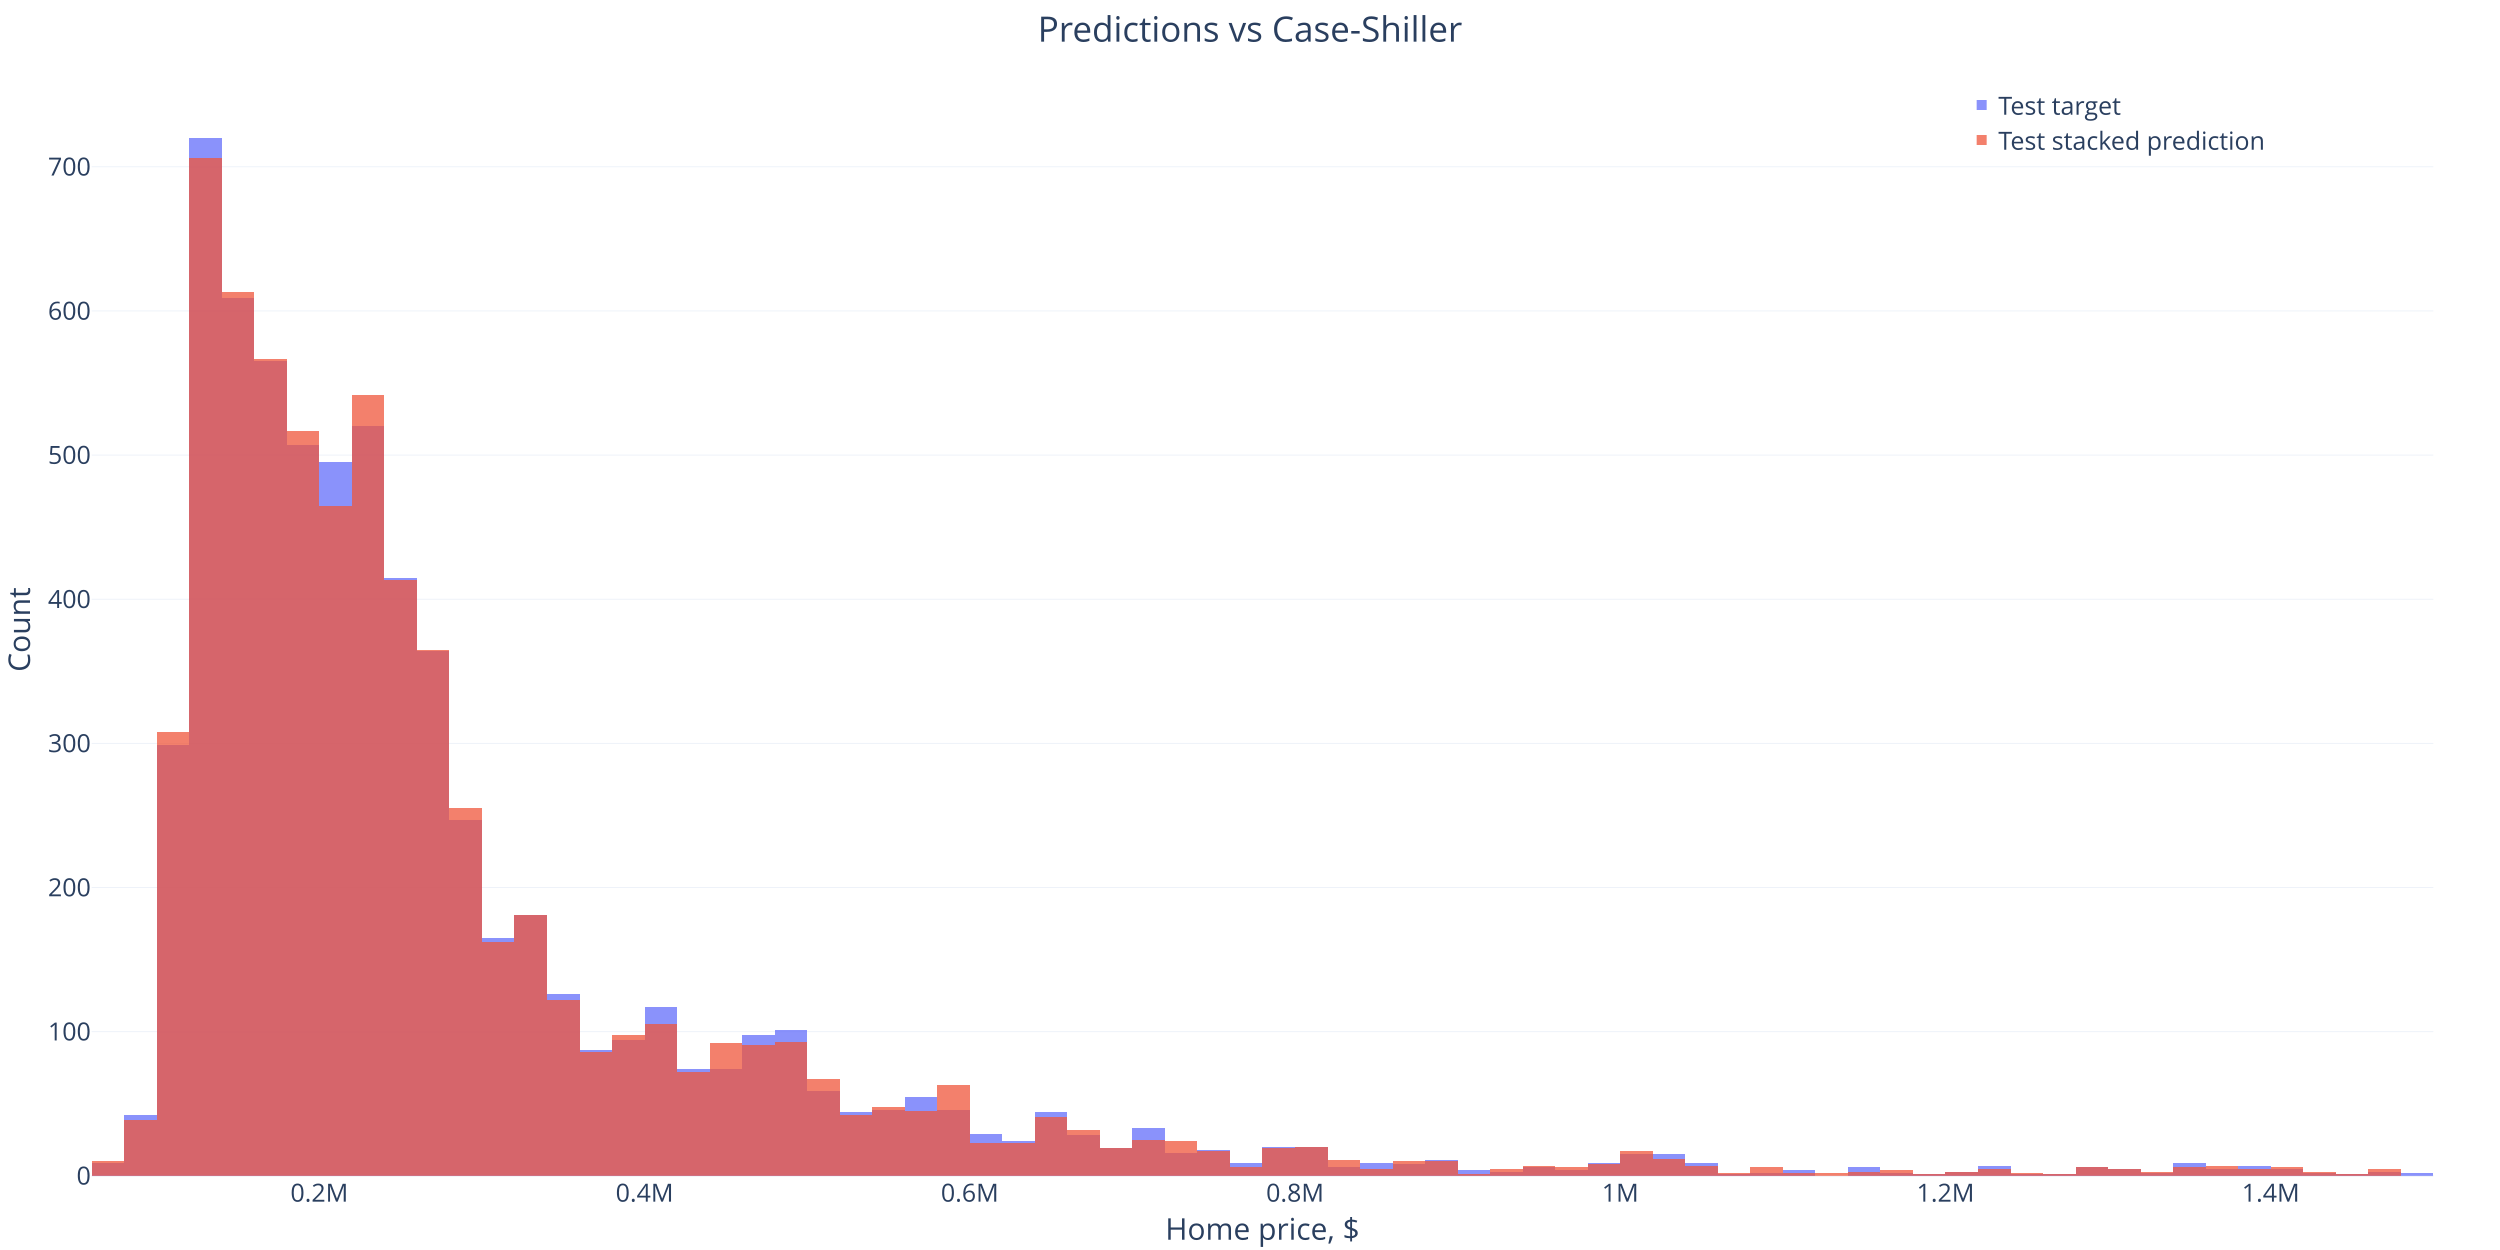
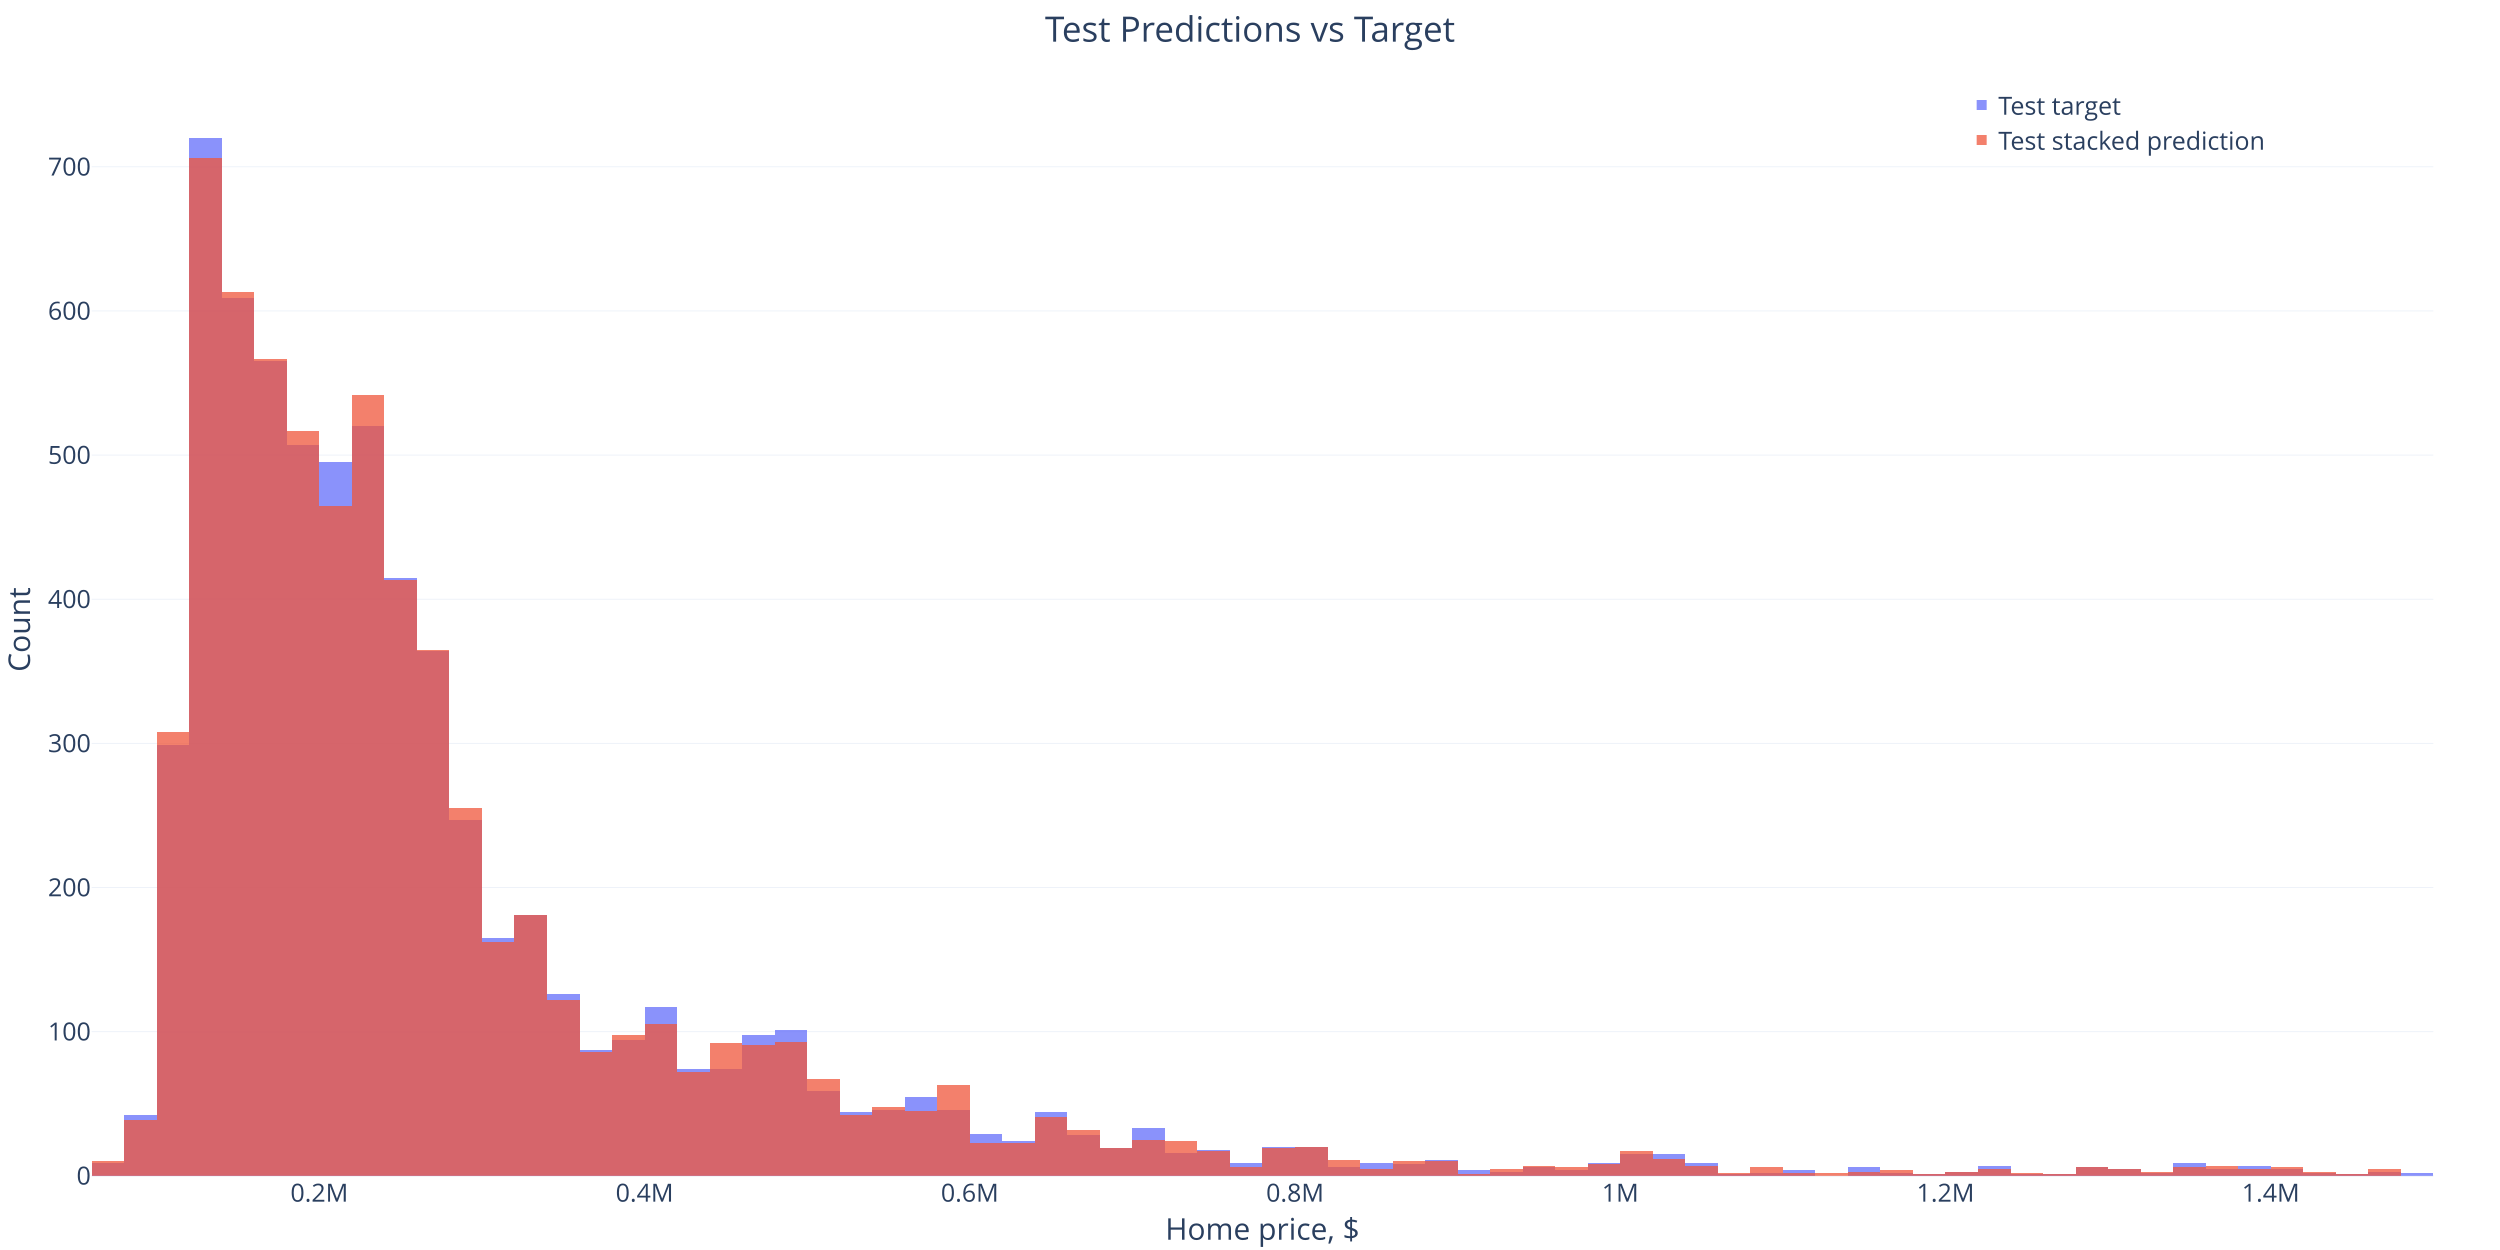
<svg xmlns="http://www.w3.org/2000/svg" class="main-svg" width="18000" height="9000" style="" viewBox="0 0 3000 1500">
  <rect x="0" y="0" width="3000" height="1500" style="fill: rgb(255, 255, 255); fill-opacity: 1;" />
-   <defs id="defs-9c1552">
+   <defs id="defs-052c07">
    <g class="clips">
-       <clipPath id="clip9c1552xyplot" class="plotclip">
+       <clipPath id="clip052c07xyplot" class="plotclip">
        <rect width="2810" height="1311" />
      </clipPath>
-       <clipPath class="axesclip" id="clip9c1552x">
+       <clipPath class="axesclip" id="clip052c07x">
        <rect x="110" y="0" width="2810" height="1500" />
      </clipPath>
-       <clipPath class="axesclip" id="clip9c1552y">
+       <clipPath class="axesclip" id="clip052c07y">
        <rect x="0" y="100" width="3000" height="1311" />
      </clipPath>
-       <clipPath class="axesclip" id="clip9c1552xy">
+       <clipPath class="axesclip" id="clip052c07xy">
        <rect x="110" y="100" width="2810" height="1311" />
      </clipPath>
    </g>
    <g class="gradients" />
    <g class="patterns" />
  </defs>
  <g class="bglayer" />
  <g class="layer-below">
    <g class="imagelayer" />
    <g class="shapelayer" />
  </g>
  <g class="cartesianlayer">
    <g class="subplot xy">
      <g class="layer-subplot">
        <g class="shapelayer" />
        <g class="imagelayer" />
      </g>
      <g class="minor-gridlayer">
        <g class="x" />
        <g class="y" />
      </g>
      <g class="gridlayer">
        <g class="x" />
        <g class="y">
          <path class="ygrid crisp" transform="translate(0,1238.02)" d="M110,0h2810" style="stroke: rgb(235, 240, 248); stroke-opacity: 1; stroke-width: 1px;" />
          <path class="ygrid crisp" transform="translate(0,1065.04)" d="M110,0h2810" style="stroke: rgb(235, 240, 248); stroke-opacity: 1; stroke-width: 1px;" />
          <path class="ygrid crisp" transform="translate(0,892.06)" d="M110,0h2810" style="stroke: rgb(235, 240, 248); stroke-opacity: 1; stroke-width: 1px;" />
          <path class="ygrid crisp" transform="translate(0,719.08)" d="M110,0h2810" style="stroke: rgb(235, 240, 248); stroke-opacity: 1; stroke-width: 1px;" />
          <path class="ygrid crisp" transform="translate(0,546.1)" d="M110,0h2810" style="stroke: rgb(235, 240, 248); stroke-opacity: 1; stroke-width: 1px;" />
          <path class="ygrid crisp" transform="translate(0,373.13)" d="M110,0h2810" style="stroke: rgb(235, 240, 248); stroke-opacity: 1; stroke-width: 1px;" />
          <path class="ygrid crisp" transform="translate(0,200.15)" d="M110,0h2810" style="stroke: rgb(235, 240, 248); stroke-opacity: 1; stroke-width: 1px;" />
        </g>
      </g>
      <g class="zerolinelayer">
        <path class="yzl zl crisp" transform="translate(0,1411)" d="M110,0h2810" style="stroke: rgb(235, 240, 248); stroke-opacity: 1; stroke-width: 2px;" />
      </g>
      <path class="xlines-below" />
      <path class="ylines-below" />
      <g class="overlines-below" />
      <g class="xaxislayer-below" />
      <g class="yaxislayer-below" />
      <g class="overaxes-below" />
-       <g class="plot" transform="translate(110,100)" clip-path="url(#clip9c1552xyplot)">
+       <g class="plot" transform="translate(110,100)" clip-path="url(#clip052c07xyplot)">
        <g class="barlayer mlayer">
          <g class="trace bars" shape-rendering="crispEdges" style="opacity: 0.75;">
            <g class="points">
              <g class="point">
                <path d="M0,1311V1295.43H39.03V1311Z" style="vector-effect: none; opacity: 1; stroke-width: 0px; fill: rgb(99, 110, 250); fill-opacity: 1;" />
              </g>
              <g class="point">
                <path d="M39.03,1311V1238.35H78.06V1311Z" style="vector-effect: none; opacity: 1; stroke-width: 0px; fill: rgb(99, 110, 250); fill-opacity: 1;" />
              </g>
              <g class="point">
                <path d="M78.06,1311V793.79H117.08V1311Z" style="vector-effect: none; opacity: 1; stroke-width: 0px; fill: rgb(99, 110, 250); fill-opacity: 1;" />
              </g>
              <g class="point">
                <path d="M117.08,1311V65.55H156.11V1311Z" style="vector-effect: none; opacity: 1; stroke-width: 0px; fill: rgb(99, 110, 250); fill-opacity: 1;" />
              </g>
              <g class="point">
                <path d="M156.11,1311V257.56H195.14V1311Z" style="vector-effect: none; opacity: 1; stroke-width: 0px; fill: rgb(99, 110, 250); fill-opacity: 1;" />
              </g>
              <g class="point">
                <path d="M195.14,1311V333.67H234.17V1311Z" style="vector-effect: none; opacity: 1; stroke-width: 0px; fill: rgb(99, 110, 250); fill-opacity: 1;" />
              </g>
              <g class="point">
                <path d="M234.17,1311V434H273.19V1311Z" style="vector-effect: none; opacity: 1; stroke-width: 0px; fill: rgb(99, 110, 250); fill-opacity: 1;" />
              </g>
              <g class="point">
                <path d="M273.19,1311V454.75H312.22V1311Z" style="vector-effect: none; opacity: 1; stroke-width: 0px; fill: rgb(99, 110, 250); fill-opacity: 1;" />
              </g>
              <g class="point">
                <path d="M312.22,1311V411.51H351.25V1311Z" style="vector-effect: none; opacity: 1; stroke-width: 0px; fill: rgb(99, 110, 250); fill-opacity: 1;" />
              </g>
              <g class="point">
                <path d="M351.25,1311V593.14H390.28V1311Z" style="vector-effect: none; opacity: 1; stroke-width: 0px; fill: rgb(99, 110, 250); fill-opacity: 1;" />
              </g>
              <g class="point">
                <path d="M390.28,1311V681.36H429.31V1311Z" style="vector-effect: none; opacity: 1; stroke-width: 0px; fill: rgb(99, 110, 250); fill-opacity: 1;" />
              </g>
              <g class="point">
                <path d="M429.31,1311V883.74H468.33V1311Z" style="vector-effect: none; opacity: 1; stroke-width: 0px; fill: rgb(99, 110, 250); fill-opacity: 1;" />
              </g>
              <g class="point">
                <path d="M468.33,1311V1025.58H507.36V1311Z" style="vector-effect: none; opacity: 1; stroke-width: 0px; fill: rgb(99, 110, 250); fill-opacity: 1;" />
              </g>
              <g class="point">
                <path d="M507.36,1311V997.91H546.39V1311Z" style="vector-effect: none; opacity: 1; stroke-width: 0px; fill: rgb(99, 110, 250); fill-opacity: 1;" />
              </g>
              <g class="point">
                <path d="M546.39,1311V1093.05H585.42V1311Z" style="vector-effect: none; opacity: 1; stroke-width: 0px; fill: rgb(99, 110, 250); fill-opacity: 1;" />
              </g>
              <g class="point">
                <path d="M585.42,1311V1160.51H624.44V1311Z" style="vector-effect: none; opacity: 1; stroke-width: 0px; fill: rgb(99, 110, 250); fill-opacity: 1;" />
              </g>
              <g class="point">
                <path d="M624.44,1311V1148.4H663.47V1311Z" style="vector-effect: none; opacity: 1; stroke-width: 0px; fill: rgb(99, 110, 250); fill-opacity: 1;" />
              </g>
              <g class="point">
                <path d="M663.47,1311V1108.61H702.5V1311Z" style="vector-effect: none; opacity: 1; stroke-width: 0px; fill: rgb(99, 110, 250); fill-opacity: 1;" />
              </g>
              <g class="point">
                <path d="M702.5,1311V1183H741.53V1311Z" style="vector-effect: none; opacity: 1; stroke-width: 0px; fill: rgb(99, 110, 250); fill-opacity: 1;" />
              </g>
              <g class="point">
                <path d="M741.53,1311V1183H780.56V1311Z" style="vector-effect: none; opacity: 1; stroke-width: 0px; fill: rgb(99, 110, 250); fill-opacity: 1;" />
              </g>
              <g class="point">
                <path d="M780.56,1311V1141.48H819.58V1311Z" style="vector-effect: none; opacity: 1; stroke-width: 0px; fill: rgb(99, 110, 250); fill-opacity: 1;" />
              </g>
              <g class="point">
                <path d="M819.58,1311V1136.29H858.61V1311Z" style="vector-effect: none; opacity: 1; stroke-width: 0px; fill: rgb(99, 110, 250); fill-opacity: 1;" />
              </g>
              <g class="point">
                <path d="M858.61,1311V1208.94H897.64V1311Z" style="vector-effect: none; opacity: 1; stroke-width: 0px; fill: rgb(99, 110, 250); fill-opacity: 1;" />
              </g>
              <g class="point">
                <path d="M897.64,1311V1234.89H936.67V1311Z" style="vector-effect: none; opacity: 1; stroke-width: 0px; fill: rgb(99, 110, 250); fill-opacity: 1;" />
              </g>
              <g class="point">
                <path d="M936.67,1311V1231.43H975.69V1311Z" style="vector-effect: none; opacity: 1; stroke-width: 0px; fill: rgb(99, 110, 250); fill-opacity: 1;" />
              </g>
              <g class="point">
                <path d="M975.69,1311V1215.86H1014.72V1311Z" style="vector-effect: none; opacity: 1; stroke-width: 0px; fill: rgb(99, 110, 250); fill-opacity: 1;" />
              </g>
              <g class="point">
                <path d="M1014.72,1311V1231.43H1053.75V1311Z" style="vector-effect: none; opacity: 1; stroke-width: 0px; fill: rgb(99, 110, 250); fill-opacity: 1;" />
              </g>
              <g class="point">
                <path d="M1053.75,1311V1260.84H1092.78V1311Z" style="vector-effect: none; opacity: 1; stroke-width: 0px; fill: rgb(99, 110, 250); fill-opacity: 1;" />
              </g>
              <g class="point">
                <path d="M1092.78,1311V1269.48H1131.81V1311Z" style="vector-effect: none; opacity: 1; stroke-width: 0px; fill: rgb(99, 110, 250); fill-opacity: 1;" />
              </g>
              <g class="point">
                <path d="M1131.81,1311V1234.89H1170.83V1311Z" style="vector-effect: none; opacity: 1; stroke-width: 0px; fill: rgb(99, 110, 250); fill-opacity: 1;" />
              </g>
              <g class="point">
                <path d="M1170.83,1311V1262.57H1209.86V1311Z" style="vector-effect: none; opacity: 1; stroke-width: 0px; fill: rgb(99, 110, 250); fill-opacity: 1;" />
              </g>
              <g class="point">
                <path d="M1209.86,1311V1278.13H1248.89V1311Z" style="vector-effect: none; opacity: 1; stroke-width: 0px; fill: rgb(99, 110, 250); fill-opacity: 1;" />
              </g>
              <g class="point">
                <path d="M1248.89,1311V1253.92H1287.92V1311Z" style="vector-effect: none; opacity: 1; stroke-width: 0px; fill: rgb(99, 110, 250); fill-opacity: 1;" />
              </g>
              <g class="point">
                <path d="M1287.92,1311V1283.32H1326.94V1311Z" style="vector-effect: none; opacity: 1; stroke-width: 0px; fill: rgb(99, 110, 250); fill-opacity: 1;" />
              </g>
              <g class="point">
                <path d="M1326.94,1311V1279.86H1365.97V1311Z" style="vector-effect: none; opacity: 1; stroke-width: 0px; fill: rgb(99, 110, 250); fill-opacity: 1;" />
              </g>
              <g class="point">
                <path d="M1365.97,1311V1295.43H1405V1311Z" style="vector-effect: none; opacity: 1; stroke-width: 0px; fill: rgb(99, 110, 250); fill-opacity: 1;" />
              </g>
              <g class="point">
                <path d="M1405,1311V1276.4H1444.03V1311Z" style="vector-effect: none; opacity: 1; stroke-width: 0px; fill: rgb(99, 110, 250); fill-opacity: 1;" />
              </g>
              <g class="point">
                <path d="M1444.03,1311V1276.4H1483.06V1311Z" style="vector-effect: none; opacity: 1; stroke-width: 0px; fill: rgb(99, 110, 250); fill-opacity: 1;" />
              </g>
              <g class="point">
                <path d="M1483.06,1311V1300.62H1522.08V1311Z" style="vector-effect: none; opacity: 1; stroke-width: 0px; fill: rgb(99, 110, 250); fill-opacity: 1;" />
              </g>
              <g class="point">
                <path d="M1522.08,1311V1295.43H1561.11V1311Z" style="vector-effect: none; opacity: 1; stroke-width: 0px; fill: rgb(99, 110, 250); fill-opacity: 1;" />
              </g>
              <g class="point">
                <path d="M1561.11,1311V1297.16H1600.14V1311Z" style="vector-effect: none; opacity: 1; stroke-width: 0px; fill: rgb(99, 110, 250); fill-opacity: 1;" />
              </g>
              <g class="point">
                <path d="M1600.14,1311V1291.97H1639.17V1311Z" style="vector-effect: none; opacity: 1; stroke-width: 0px; fill: rgb(99, 110, 250); fill-opacity: 1;" />
              </g>
              <g class="point">
                <path d="M1639.17,1311V1304.08H1678.19V1311Z" style="vector-effect: none; opacity: 1; stroke-width: 0px; fill: rgb(99, 110, 250); fill-opacity: 1;" />
              </g>
              <g class="point">
                <path d="M1678.19,1311V1305.81H1717.22V1311Z" style="vector-effect: none; opacity: 1; stroke-width: 0px; fill: rgb(99, 110, 250); fill-opacity: 1;" />
              </g>
              <g class="point">
                <path d="M1717.22,1311V1300.62H1756.25V1311Z" style="vector-effect: none; opacity: 1; stroke-width: 0px; fill: rgb(99, 110, 250); fill-opacity: 1;" />
              </g>
              <g class="point">
                <path d="M1756.25,1311V1304.08H1795.28V1311Z" style="vector-effect: none; opacity: 1; stroke-width: 0px; fill: rgb(99, 110, 250); fill-opacity: 1;" />
              </g>
              <g class="point">
                <path d="M1795.28,1311V1295.43H1834.31V1311Z" style="vector-effect: none; opacity: 1; stroke-width: 0px; fill: rgb(99, 110, 250); fill-opacity: 1;" />
              </g>
              <g class="point">
                <path d="M1834.31,1311V1285.05H1873.33V1311Z" style="vector-effect: none; opacity: 1; stroke-width: 0px; fill: rgb(99, 110, 250); fill-opacity: 1;" />
              </g>
              <g class="point">
                <path d="M1873.33,1311V1285.05H1912.36V1311Z" style="vector-effect: none; opacity: 1; stroke-width: 0px; fill: rgb(99, 110, 250); fill-opacity: 1;" />
              </g>
              <g class="point">
                <path d="M1912.36,1311V1295.43H1951.39V1311Z" style="vector-effect: none; opacity: 1; stroke-width: 0px; fill: rgb(99, 110, 250); fill-opacity: 1;" />
              </g>
              <g class="point">
                <path d="M1951.39,1311V1309.27H1990.42V1311Z" style="vector-effect: none; opacity: 1; stroke-width: 0px; fill: rgb(99, 110, 250); fill-opacity: 1;" />
              </g>
              <g class="point">
                <path d="M1990.42,1311V1307.54H2029.44V1311Z" style="vector-effect: none; opacity: 1; stroke-width: 0px; fill: rgb(99, 110, 250); fill-opacity: 1;" />
              </g>
              <g class="point">
                <path d="M2029.44,1311V1304.08H2068.47V1311Z" style="vector-effect: none; opacity: 1; stroke-width: 0px; fill: rgb(99, 110, 250); fill-opacity: 1;" />
              </g>
              <g class="point">
                <path d="M0,0Z" style="vector-effect: none; opacity: 1; stroke-width: 0px; fill: rgb(99, 110, 250); fill-opacity: 1;" />
              </g>
              <g class="point">
                <path d="M2107.5,1311V1300.62H2146.53V1311Z" style="vector-effect: none; opacity: 1; stroke-width: 0px; fill: rgb(99, 110, 250); fill-opacity: 1;" />
              </g>
              <g class="point">
                <path d="M2146.53,1311V1307.54H2185.56V1311Z" style="vector-effect: none; opacity: 1; stroke-width: 0px; fill: rgb(99, 110, 250); fill-opacity: 1;" />
              </g>
              <g class="point">
                <path d="M2185.56,1311V1309.27H2224.58V1311Z" style="vector-effect: none; opacity: 1; stroke-width: 0px; fill: rgb(99, 110, 250); fill-opacity: 1;" />
              </g>
              <g class="point">
                <path d="M2224.58,1311V1305.81H2263.61V1311Z" style="vector-effect: none; opacity: 1; stroke-width: 0px; fill: rgb(99, 110, 250); fill-opacity: 1;" />
              </g>
              <g class="point">
                <path d="M2263.61,1311V1298.89H2302.64V1311Z" style="vector-effect: none; opacity: 1; stroke-width: 0px; fill: rgb(99, 110, 250); fill-opacity: 1;" />
              </g>
              <g class="point">
                <path d="M2302.64,1311V1309.27H2341.67V1311Z" style="vector-effect: none; opacity: 1; stroke-width: 0px; fill: rgb(99, 110, 250); fill-opacity: 1;" />
              </g>
              <g class="point">
                <path d="M2341.67,1311V1309.27H2380.69V1311Z" style="vector-effect: none; opacity: 1; stroke-width: 0px; fill: rgb(99, 110, 250); fill-opacity: 1;" />
              </g>
              <g class="point">
                <path d="M2380.69,1311V1300.62H2419.72V1311Z" style="vector-effect: none; opacity: 1; stroke-width: 0px; fill: rgb(99, 110, 250); fill-opacity: 1;" />
              </g>
              <g class="point">
                <path d="M2419.72,1311V1302.35H2458.75V1311Z" style="vector-effect: none; opacity: 1; stroke-width: 0px; fill: rgb(99, 110, 250); fill-opacity: 1;" />
              </g>
              <g class="point">
                <path d="M2458.75,1311V1307.54H2497.78V1311Z" style="vector-effect: none; opacity: 1; stroke-width: 0px; fill: rgb(99, 110, 250); fill-opacity: 1;" />
              </g>
              <g class="point">
                <path d="M2497.78,1311V1295.43H2536.81V1311Z" style="vector-effect: none; opacity: 1; stroke-width: 0px; fill: rgb(99, 110, 250); fill-opacity: 1;" />
              </g>
              <g class="point">
                <path d="M2536.81,1311V1302.35H2575.83V1311Z" style="vector-effect: none; opacity: 1; stroke-width: 0px; fill: rgb(99, 110, 250); fill-opacity: 1;" />
              </g>
              <g class="point">
                <path d="M2575.83,1311V1298.89H2614.86V1311Z" style="vector-effect: none; opacity: 1; stroke-width: 0px; fill: rgb(99, 110, 250); fill-opacity: 1;" />
              </g>
              <g class="point">
                <path d="M2614.86,1311V1302.35H2653.89V1311Z" style="vector-effect: none; opacity: 1; stroke-width: 0px; fill: rgb(99, 110, 250); fill-opacity: 1;" />
              </g>
              <g class="point">
                <path d="M2653.89,1311V1307.54H2692.92V1311Z" style="vector-effect: none; opacity: 1; stroke-width: 0px; fill: rgb(99, 110, 250); fill-opacity: 1;" />
              </g>
              <g class="point">
                <path d="M2692.92,1311V1309.27H2731.94V1311Z" style="vector-effect: none; opacity: 1; stroke-width: 0px; fill: rgb(99, 110, 250); fill-opacity: 1;" />
              </g>
              <g class="point">
                <path d="M2731.94,1311V1305.81H2770.97V1311Z" style="vector-effect: none; opacity: 1; stroke-width: 0px; fill: rgb(99, 110, 250); fill-opacity: 1;" />
              </g>
              <g class="point">
                <path d="M2770.97,1311V1307.54H2810V1311Z" style="vector-effect: none; opacity: 1; stroke-width: 0px; fill: rgb(99, 110, 250); fill-opacity: 1;" />
              </g>
            </g>
          </g>
          <g class="trace bars" shape-rendering="crispEdges" style="opacity: 0.75;">
            <g class="points">
              <g class="point">
                <path d="M0,1311V1293.7H39.03V1311Z" style="vector-effect: none; opacity: 1; stroke-width: 0px; fill: rgb(239, 85, 59); fill-opacity: 1;" />
              </g>
              <g class="point">
                <path d="M39.03,1311V1243.54H78.06V1311Z" style="vector-effect: none; opacity: 1; stroke-width: 0px; fill: rgb(239, 85, 59); fill-opacity: 1;" />
              </g>
              <g class="point">
                <path d="M78.06,1311V778.22H117.08V1311Z" style="vector-effect: none; opacity: 1; stroke-width: 0px; fill: rgb(239, 85, 59); fill-opacity: 1;" />
              </g>
              <g class="point">
                <path d="M117.08,1311V89.77H156.11V1311Z" style="vector-effect: none; opacity: 1; stroke-width: 0px; fill: rgb(239, 85, 59); fill-opacity: 1;" />
              </g>
              <g class="point">
                <path d="M156.11,1311V250.64H195.14V1311Z" style="vector-effect: none; opacity: 1; stroke-width: 0px; fill: rgb(239, 85, 59); fill-opacity: 1;" />
              </g>
              <g class="point">
                <path d="M195.14,1311V330.21H234.17V1311Z" style="vector-effect: none; opacity: 1; stroke-width: 0px; fill: rgb(239, 85, 59); fill-opacity: 1;" />
              </g>
              <g class="point">
                <path d="M234.17,1311V416.7H273.19V1311Z" style="vector-effect: none; opacity: 1; stroke-width: 0px; fill: rgb(239, 85, 59); fill-opacity: 1;" />
              </g>
              <g class="point">
                <path d="M273.19,1311V506.65H312.22V1311Z" style="vector-effect: none; opacity: 1; stroke-width: 0px; fill: rgb(239, 85, 59); fill-opacity: 1;" />
              </g>
              <g class="point">
                <path d="M312.22,1311V373.45H351.25V1311Z" style="vector-effect: none; opacity: 1; stroke-width: 0px; fill: rgb(239, 85, 59); fill-opacity: 1;" />
              </g>
              <g class="point">
                <path d="M351.25,1311V596.6H390.28V1311Z" style="vector-effect: none; opacity: 1; stroke-width: 0px; fill: rgb(239, 85, 59); fill-opacity: 1;" />
              </g>
              <g class="point">
                <path d="M390.28,1311V679.63H429.31V1311Z" style="vector-effect: none; opacity: 1; stroke-width: 0px; fill: rgb(239, 85, 59); fill-opacity: 1;" />
              </g>
              <g class="point">
                <path d="M429.31,1311V869.9H468.33V1311Z" style="vector-effect: none; opacity: 1; stroke-width: 0px; fill: rgb(239, 85, 59); fill-opacity: 1;" />
              </g>
              <g class="point">
                <path d="M468.33,1311V1030.77H507.36V1311Z" style="vector-effect: none; opacity: 1; stroke-width: 0px; fill: rgb(239, 85, 59); fill-opacity: 1;" />
              </g>
              <g class="point">
                <path d="M507.36,1311V997.91H546.39V1311Z" style="vector-effect: none; opacity: 1; stroke-width: 0px; fill: rgb(239, 85, 59); fill-opacity: 1;" />
              </g>
              <g class="point">
                <path d="M546.39,1311V1099.97H585.42V1311Z" style="vector-effect: none; opacity: 1; stroke-width: 0px; fill: rgb(239, 85, 59); fill-opacity: 1;" />
              </g>
              <g class="point">
                <path d="M585.42,1311V1162.24H624.44V1311Z" style="vector-effect: none; opacity: 1; stroke-width: 0px; fill: rgb(239, 85, 59); fill-opacity: 1;" />
              </g>
              <g class="point">
                <path d="M624.44,1311V1141.48H663.47V1311Z" style="vector-effect: none; opacity: 1; stroke-width: 0px; fill: rgb(239, 85, 59); fill-opacity: 1;" />
              </g>
              <g class="point">
                <path d="M663.47,1311V1129.37H702.5V1311Z" style="vector-effect: none; opacity: 1; stroke-width: 0px; fill: rgb(239, 85, 59); fill-opacity: 1;" />
              </g>
              <g class="point">
                <path d="M702.5,1311V1186.46H741.53V1311Z" style="vector-effect: none; opacity: 1; stroke-width: 0px; fill: rgb(239, 85, 59); fill-opacity: 1;" />
              </g>
              <g class="point">
                <path d="M741.53,1311V1151.86H780.56V1311Z" style="vector-effect: none; opacity: 1; stroke-width: 0px; fill: rgb(239, 85, 59); fill-opacity: 1;" />
              </g>
              <g class="point">
                <path d="M780.56,1311V1153.59H819.58V1311Z" style="vector-effect: none; opacity: 1; stroke-width: 0px; fill: rgb(239, 85, 59); fill-opacity: 1;" />
              </g>
              <g class="point">
                <path d="M819.58,1311V1150.13H858.61V1311Z" style="vector-effect: none; opacity: 1; stroke-width: 0px; fill: rgb(239, 85, 59); fill-opacity: 1;" />
              </g>
              <g class="point">
                <path d="M858.61,1311V1195.1H897.64V1311Z" style="vector-effect: none; opacity: 1; stroke-width: 0px; fill: rgb(239, 85, 59); fill-opacity: 1;" />
              </g>
              <g class="point">
                <path d="M897.64,1311V1238.35H936.67V1311Z" style="vector-effect: none; opacity: 1; stroke-width: 0px; fill: rgb(239, 85, 59); fill-opacity: 1;" />
              </g>
              <g class="point">
                <path d="M936.67,1311V1227.97H975.69V1311Z" style="vector-effect: none; opacity: 1; stroke-width: 0px; fill: rgb(239, 85, 59); fill-opacity: 1;" />
              </g>
              <g class="point">
                <path d="M975.69,1311V1233.16H1014.72V1311Z" style="vector-effect: none; opacity: 1; stroke-width: 0px; fill: rgb(239, 85, 59); fill-opacity: 1;" />
              </g>
              <g class="point">
                <path d="M1014.72,1311V1202.02H1053.75V1311Z" style="vector-effect: none; opacity: 1; stroke-width: 0px; fill: rgb(239, 85, 59); fill-opacity: 1;" />
              </g>
              <g class="point">
                <path d="M1053.75,1311V1271.21H1092.78V1311Z" style="vector-effect: none; opacity: 1; stroke-width: 0px; fill: rgb(239, 85, 59); fill-opacity: 1;" />
              </g>
              <g class="point">
                <path d="M1092.78,1311V1271.21H1131.81V1311Z" style="vector-effect: none; opacity: 1; stroke-width: 0px; fill: rgb(239, 85, 59); fill-opacity: 1;" />
              </g>
              <g class="point">
                <path d="M1131.81,1311V1240.08H1170.83V1311Z" style="vector-effect: none; opacity: 1; stroke-width: 0px; fill: rgb(239, 85, 59); fill-opacity: 1;" />
              </g>
              <g class="point">
                <path d="M1170.83,1311V1255.65H1209.86V1311Z" style="vector-effect: none; opacity: 1; stroke-width: 0px; fill: rgb(239, 85, 59); fill-opacity: 1;" />
              </g>
              <g class="point">
                <path d="M1209.86,1311V1278.13H1248.89V1311Z" style="vector-effect: none; opacity: 1; stroke-width: 0px; fill: rgb(239, 85, 59); fill-opacity: 1;" />
              </g>
              <g class="point">
                <path d="M1248.89,1311V1267.76H1287.92V1311Z" style="vector-effect: none; opacity: 1; stroke-width: 0px; fill: rgb(239, 85, 59); fill-opacity: 1;" />
              </g>
              <g class="point">
                <path d="M1287.92,1311V1269.48H1326.94V1311Z" style="vector-effect: none; opacity: 1; stroke-width: 0px; fill: rgb(239, 85, 59); fill-opacity: 1;" />
              </g>
              <g class="point">
                <path d="M1326.94,1311V1281.59H1365.97V1311Z" style="vector-effect: none; opacity: 1; stroke-width: 0px; fill: rgb(239, 85, 59); fill-opacity: 1;" />
              </g>
              <g class="point">
                <path d="M1365.97,1311V1300.62H1405V1311Z" style="vector-effect: none; opacity: 1; stroke-width: 0px; fill: rgb(239, 85, 59); fill-opacity: 1;" />
              </g>
              <g class="point">
                <path d="M1405,1311V1278.13H1444.03V1311Z" style="vector-effect: none; opacity: 1; stroke-width: 0px; fill: rgb(239, 85, 59); fill-opacity: 1;" />
              </g>
              <g class="point">
                <path d="M1444.03,1311V1276.4H1483.06V1311Z" style="vector-effect: none; opacity: 1; stroke-width: 0px; fill: rgb(239, 85, 59); fill-opacity: 1;" />
              </g>
              <g class="point">
                <path d="M1483.06,1311V1291.97H1522.08V1311Z" style="vector-effect: none; opacity: 1; stroke-width: 0px; fill: rgb(239, 85, 59); fill-opacity: 1;" />
              </g>
              <g class="point">
                <path d="M1522.08,1311V1302.35H1561.11V1311Z" style="vector-effect: none; opacity: 1; stroke-width: 0px; fill: rgb(239, 85, 59); fill-opacity: 1;" />
              </g>
              <g class="point">
                <path d="M1561.11,1311V1293.7H1600.14V1311Z" style="vector-effect: none; opacity: 1; stroke-width: 0px; fill: rgb(239, 85, 59); fill-opacity: 1;" />
              </g>
              <g class="point">
                <path d="M1600.14,1311V1293.7H1639.17V1311Z" style="vector-effect: none; opacity: 1; stroke-width: 0px; fill: rgb(239, 85, 59); fill-opacity: 1;" />
              </g>
              <g class="point">
                <path d="M1639.17,1311V1309.27H1678.19V1311Z" style="vector-effect: none; opacity: 1; stroke-width: 0px; fill: rgb(239, 85, 59); fill-opacity: 1;" />
              </g>
              <g class="point">
                <path d="M1678.19,1311V1302.35H1717.22V1311Z" style="vector-effect: none; opacity: 1; stroke-width: 0px; fill: rgb(239, 85, 59); fill-opacity: 1;" />
              </g>
              <g class="point">
                <path d="M1717.22,1311V1298.89H1756.25V1311Z" style="vector-effect: none; opacity: 1; stroke-width: 0px; fill: rgb(239, 85, 59); fill-opacity: 1;" />
              </g>
              <g class="point">
                <path d="M1756.25,1311V1300.62H1795.28V1311Z" style="vector-effect: none; opacity: 1; stroke-width: 0px; fill: rgb(239, 85, 59); fill-opacity: 1;" />
              </g>
              <g class="point">
                <path d="M1795.28,1311V1297.16H1834.31V1311Z" style="vector-effect: none; opacity: 1; stroke-width: 0px; fill: rgb(239, 85, 59); fill-opacity: 1;" />
              </g>
              <g class="point">
                <path d="M1834.31,1311V1281.59H1873.33V1311Z" style="vector-effect: none; opacity: 1; stroke-width: 0px; fill: rgb(239, 85, 59); fill-opacity: 1;" />
              </g>
              <g class="point">
                <path d="M1873.33,1311V1290.24H1912.36V1311Z" style="vector-effect: none; opacity: 1; stroke-width: 0px; fill: rgb(239, 85, 59); fill-opacity: 1;" />
              </g>
              <g class="point">
                <path d="M1912.36,1311V1298.89H1951.39V1311Z" style="vector-effect: none; opacity: 1; stroke-width: 0px; fill: rgb(239, 85, 59); fill-opacity: 1;" />
              </g>
              <g class="point">
                <path d="M1951.39,1311V1307.54H1990.42V1311Z" style="vector-effect: none; opacity: 1; stroke-width: 0px; fill: rgb(239, 85, 59); fill-opacity: 1;" />
              </g>
              <g class="point">
                <path d="M1990.42,1311V1300.62H2029.44V1311Z" style="vector-effect: none; opacity: 1; stroke-width: 0px; fill: rgb(239, 85, 59); fill-opacity: 1;" />
              </g>
              <g class="point">
                <path d="M2029.44,1311V1307.54H2068.47V1311Z" style="vector-effect: none; opacity: 1; stroke-width: 0px; fill: rgb(239, 85, 59); fill-opacity: 1;" />
              </g>
              <g class="point">
                <path d="M2068.47,1311V1307.54H2107.5V1311Z" style="vector-effect: none; opacity: 1; stroke-width: 0px; fill: rgb(239, 85, 59); fill-opacity: 1;" />
              </g>
              <g class="point">
                <path d="M2107.5,1311V1305.81H2146.53V1311Z" style="vector-effect: none; opacity: 1; stroke-width: 0px; fill: rgb(239, 85, 59); fill-opacity: 1;" />
              </g>
              <g class="point">
                <path d="M2146.53,1311V1304.08H2185.56V1311Z" style="vector-effect: none; opacity: 1; stroke-width: 0px; fill: rgb(239, 85, 59); fill-opacity: 1;" />
              </g>
              <g class="point">
                <path d="M2185.56,1311V1309.27H2224.58V1311Z" style="vector-effect: none; opacity: 1; stroke-width: 0px; fill: rgb(239, 85, 59); fill-opacity: 1;" />
              </g>
              <g class="point">
                <path d="M2224.58,1311V1305.81H2263.61V1311Z" style="vector-effect: none; opacity: 1; stroke-width: 0px; fill: rgb(239, 85, 59); fill-opacity: 1;" />
              </g>
              <g class="point">
                <path d="M2263.61,1311V1302.35H2302.64V1311Z" style="vector-effect: none; opacity: 1; stroke-width: 0px; fill: rgb(239, 85, 59); fill-opacity: 1;" />
              </g>
              <g class="point">
                <path d="M2302.64,1311V1307.54H2341.67V1311Z" style="vector-effect: none; opacity: 1; stroke-width: 0px; fill: rgb(239, 85, 59); fill-opacity: 1;" />
              </g>
              <g class="point">
                <path d="M2341.67,1311V1309.27H2380.69V1311Z" style="vector-effect: none; opacity: 1; stroke-width: 0px; fill: rgb(239, 85, 59); fill-opacity: 1;" />
              </g>
              <g class="point">
                <path d="M2380.69,1311V1300.62H2419.72V1311Z" style="vector-effect: none; opacity: 1; stroke-width: 0px; fill: rgb(239, 85, 59); fill-opacity: 1;" />
              </g>
              <g class="point">
                <path d="M2419.72,1311V1302.35H2458.75V1311Z" style="vector-effect: none; opacity: 1; stroke-width: 0px; fill: rgb(239, 85, 59); fill-opacity: 1;" />
              </g>
              <g class="point">
                <path d="M2458.75,1311V1305.81H2497.78V1311Z" style="vector-effect: none; opacity: 1; stroke-width: 0px; fill: rgb(239, 85, 59); fill-opacity: 1;" />
              </g>
              <g class="point">
                <path d="M2497.78,1311V1300.62H2536.81V1311Z" style="vector-effect: none; opacity: 1; stroke-width: 0px; fill: rgb(239, 85, 59); fill-opacity: 1;" />
              </g>
              <g class="point">
                <path d="M2536.81,1311V1298.89H2575.83V1311Z" style="vector-effect: none; opacity: 1; stroke-width: 0px; fill: rgb(239, 85, 59); fill-opacity: 1;" />
              </g>
              <g class="point">
                <path d="M2575.83,1311V1302.35H2614.86V1311Z" style="vector-effect: none; opacity: 1; stroke-width: 0px; fill: rgb(239, 85, 59); fill-opacity: 1;" />
              </g>
              <g class="point">
                <path d="M2614.86,1311V1300.62H2653.89V1311Z" style="vector-effect: none; opacity: 1; stroke-width: 0px; fill: rgb(239, 85, 59); fill-opacity: 1;" />
              </g>
              <g class="point">
                <path d="M2653.89,1311V1305.81H2692.92V1311Z" style="vector-effect: none; opacity: 1; stroke-width: 0px; fill: rgb(239, 85, 59); fill-opacity: 1;" />
              </g>
              <g class="point">
                <path d="M2692.92,1311V1309.27H2731.94V1311Z" style="vector-effect: none; opacity: 1; stroke-width: 0px; fill: rgb(239, 85, 59); fill-opacity: 1;" />
              </g>
              <g class="point">
                <path d="M2731.94,1311V1302.35H2770.97V1311Z" style="vector-effect: none; opacity: 1; stroke-width: 0px; fill: rgb(239, 85, 59); fill-opacity: 1;" />
              </g>
            </g>
          </g>
        </g>
      </g>
      <g class="overplot" />
      <path class="xlines-above crisp" d="M0,0" style="fill: none;" />
      <path class="ylines-above crisp" d="M0,0" style="fill: none;" />
      <g class="overlines-above" />
      <g class="xaxislayer-above">
        <g class="xtick">
          <text text-anchor="middle" x="0" y="1442" transform="translate(383.19,0)" style="font-family: 'Open Sans', verdana, arial, sans-serif; font-size: 30px; fill: rgb(42, 63, 95); fill-opacity: 1; white-space: pre; opacity: 1;">0.2M</text>
        </g>
        <g class="xtick">
          <text text-anchor="middle" x="0" y="1442" style="font-family: 'Open Sans', verdana, arial, sans-serif; font-size: 30px; fill: rgb(42, 63, 95); fill-opacity: 1; white-space: pre; opacity: 1;" transform="translate(773.47,0)">0.4M</text>
        </g>
        <g class="xtick">
          <text text-anchor="middle" x="0" y="1442" style="font-family: 'Open Sans', verdana, arial, sans-serif; font-size: 30px; fill: rgb(42, 63, 95); fill-opacity: 1; white-space: pre; opacity: 1;" transform="translate(1163.75,0)">0.6M</text>
        </g>
        <g class="xtick">
          <text text-anchor="middle" x="0" y="1442" style="font-family: 'Open Sans', verdana, arial, sans-serif; font-size: 30px; fill: rgb(42, 63, 95); fill-opacity: 1; white-space: pre; opacity: 1;" transform="translate(1554.03,0)">0.8M</text>
        </g>
        <g class="xtick">
          <text text-anchor="middle" x="0" y="1442" style="font-family: 'Open Sans', verdana, arial, sans-serif; font-size: 30px; fill: rgb(42, 63, 95); fill-opacity: 1; white-space: pre; opacity: 1;" transform="translate(1944.31,0)">1M</text>
        </g>
        <g class="xtick">
          <text text-anchor="middle" x="0" y="1442" style="font-family: 'Open Sans', verdana, arial, sans-serif; font-size: 30px; fill: rgb(42, 63, 95); fill-opacity: 1; white-space: pre; opacity: 1;" transform="translate(2334.58,0)">1.2M</text>
        </g>
        <g class="xtick">
          <text text-anchor="middle" x="0" y="1442" style="font-family: 'Open Sans', verdana, arial, sans-serif; font-size: 30px; fill: rgb(42, 63, 95); fill-opacity: 1; white-space: pre; opacity: 1;" transform="translate(2724.86,0)">1.4M</text>
        </g>
      </g>
      <g class="yaxislayer-above">
        <g class="ytick">
          <text text-anchor="end" x="109" y="10.5" transform="translate(0,1411)" style="font-family: 'Open Sans', verdana, arial, sans-serif; font-size: 30px; fill: rgb(42, 63, 95); fill-opacity: 1; white-space: pre; opacity: 1;">0</text>
        </g>
        <g class="ytick">
          <text text-anchor="end" x="109" y="10.5" style="font-family: 'Open Sans', verdana, arial, sans-serif; font-size: 30px; fill: rgb(42, 63, 95); fill-opacity: 1; white-space: pre; opacity: 1;" transform="translate(0,1238.02)">100</text>
        </g>
        <g class="ytick">
          <text text-anchor="end" x="109" y="10.5" style="font-family: 'Open Sans', verdana, arial, sans-serif; font-size: 30px; fill: rgb(42, 63, 95); fill-opacity: 1; white-space: pre; opacity: 1;" transform="translate(0,1065.04)">200</text>
        </g>
        <g class="ytick">
          <text text-anchor="end" x="109" y="10.5" style="font-family: 'Open Sans', verdana, arial, sans-serif; font-size: 30px; fill: rgb(42, 63, 95); fill-opacity: 1; white-space: pre; opacity: 1;" transform="translate(0,892.06)">300</text>
        </g>
        <g class="ytick">
          <text text-anchor="end" x="109" y="10.5" style="font-family: 'Open Sans', verdana, arial, sans-serif; font-size: 30px; fill: rgb(42, 63, 95); fill-opacity: 1; white-space: pre; opacity: 1;" transform="translate(0,719.08)">400</text>
        </g>
        <g class="ytick">
          <text text-anchor="end" x="109" y="10.5" style="font-family: 'Open Sans', verdana, arial, sans-serif; font-size: 30px; fill: rgb(42, 63, 95); fill-opacity: 1; white-space: pre; opacity: 1;" transform="translate(0,546.1)">500</text>
        </g>
        <g class="ytick">
          <text text-anchor="end" x="109" y="10.5" style="font-family: 'Open Sans', verdana, arial, sans-serif; font-size: 30px; fill: rgb(42, 63, 95); fill-opacity: 1; white-space: pre; opacity: 1;" transform="translate(0,373.13)">600</text>
        </g>
        <g class="ytick">
          <text text-anchor="end" x="109" y="10.5" style="font-family: 'Open Sans', verdana, arial, sans-serif; font-size: 30px; fill: rgb(42, 63, 95); fill-opacity: 1; white-space: pre; opacity: 1;" transform="translate(0,200.15)">700</text>
        </g>
      </g>
      <g class="overaxes-above" />
    </g>
  </g>
  <g class="polarlayer" />
  <g class="smithlayer" />
  <g class="ternarylayer" />
  <g class="geolayer" />
  <g class="funnelarealayer" />
  <g class="pielayer" />
  <g class="iciclelayer" />
  <g class="treemaplayer" />
  <g class="sunburstlayer" />
  <g class="glimages" />
-   <defs id="topdefs-9c1552">
+   <defs id="topdefs-052c07">
    <g class="clips" />
-     <clipPath id="legend9c1552">
+     <clipPath id="legend052c07">
      <rect width="392" height="94" x="0" y="0" />
    </clipPath>
  </defs>
  <g class="layer-above">
    <g class="imagelayer" />
    <g class="shapelayer" />
  </g>
  <g class="infolayer">
    <g class="legend" pointer-events="all" transform="translate(2358,100)">
      <rect class="bg" shape-rendering="crispEdges" width="392" height="94" x="0" y="0" style="stroke: rgb(68, 68, 68); stroke-opacity: 1; fill: rgb(255, 255, 255); fill-opacity: 1; stroke-width: 0px;" />
-       <g class="scrollbox" transform="" clip-path="url(#legend9c1552)">
+       <g class="scrollbox" transform="" clip-path="url(#legend052c07)">
        <g class="groups">
          <g class="traces" transform="translate(0,26)" style="opacity: 1;">
            <text class="legendtext" text-anchor="start" x="40" y="11.7" style="font-family: 'Open Sans', verdana, arial, sans-serif; font-size: 30px; fill: rgb(42, 63, 95); fill-opacity: 1; white-space: pre;">Test target</text>
            <g class="layers" style="opacity: 0.75;">
              <g class="legendfill" />
              <g class="legendlines" />
              <g class="legendsymbols">
                <g class="legendpoints">
                  <path class="legendundefined" d="M6,6H-6V-6H6Z" transform="translate(20,0)" style="stroke-width: 0px; fill: rgb(99, 110, 250); fill-opacity: 1;" />
                </g>
              </g>
            </g>
            <rect class="legendtoggle" x="0" y="-21" width="386.969" height="42" style="fill: rgb(0, 0, 0); fill-opacity: 0;" />
          </g>
          <g class="traces" transform="translate(0,68)" style="opacity: 1;">
            <text class="legendtext" text-anchor="start" x="40" y="11.7" style="font-family: 'Open Sans', verdana, arial, sans-serif; font-size: 30px; fill: rgb(42, 63, 95); fill-opacity: 1; white-space: pre;">Test stacked prediction</text>
            <g class="layers" style="opacity: 0.75;">
              <g class="legendfill" />
              <g class="legendlines" />
              <g class="legendsymbols">
                <g class="legendpoints">
                  <path class="legendundefined" d="M6,6H-6V-6H6Z" transform="translate(20,0)" style="stroke-width: 0px; fill: rgb(239, 85, 59); fill-opacity: 1;" />
                </g>
              </g>
            </g>
            <rect class="legendtoggle" x="0" y="-21" width="386.969" height="42" style="fill: rgb(0, 0, 0); fill-opacity: 0;" />
          </g>
        </g>
      </g>
      <rect class="scrollbar" rx="20" ry="3" width="0" height="0" x="0" y="0" style="fill: rgb(128, 139, 164); fill-opacity: 1;" />
    </g>
    <g class="g-gtitle">
-       <text class="gtitle" x="1500" y="50" text-anchor="middle" dy="0em" style="font-family: 'Open Sans', verdana, arial, sans-serif; font-size: 42px; fill: rgb(42, 63, 95); opacity: 1; font-weight: normal; white-space: pre;">Predictions vs Case-Shiller</text>
+       <text class="gtitle" x="1500" y="50" text-anchor="middle" dy="0em" style="font-family: 'Open Sans', verdana, arial, sans-serif; font-size: 42px; fill: rgb(42, 63, 95); opacity: 1; font-weight: normal; white-space: pre;">Test Predictions vs Target</text>
    </g>
    <g class="g-xtitle">
      <text class="xtitle" x="1515" y="1487.7" text-anchor="middle" style="font-family: 'Open Sans', verdana, arial, sans-serif; font-size: 36px; fill: rgb(42, 63, 95); opacity: 1; font-weight: normal; white-space: pre;">Home price, $</text>
    </g>
    <g class="g-ytitle" transform="translate(23.91895,0)">
      <text class="ytitle" transform="rotate(-90,12.08125,755.5)" x="12.081" y="755.5" text-anchor="middle" style="font-family: 'Open Sans', verdana, arial, sans-serif; font-size: 36px; fill: rgb(42, 63, 95); opacity: 1; font-weight: normal; white-space: pre;">Count</text>
    </g>
  </g>
</svg>
